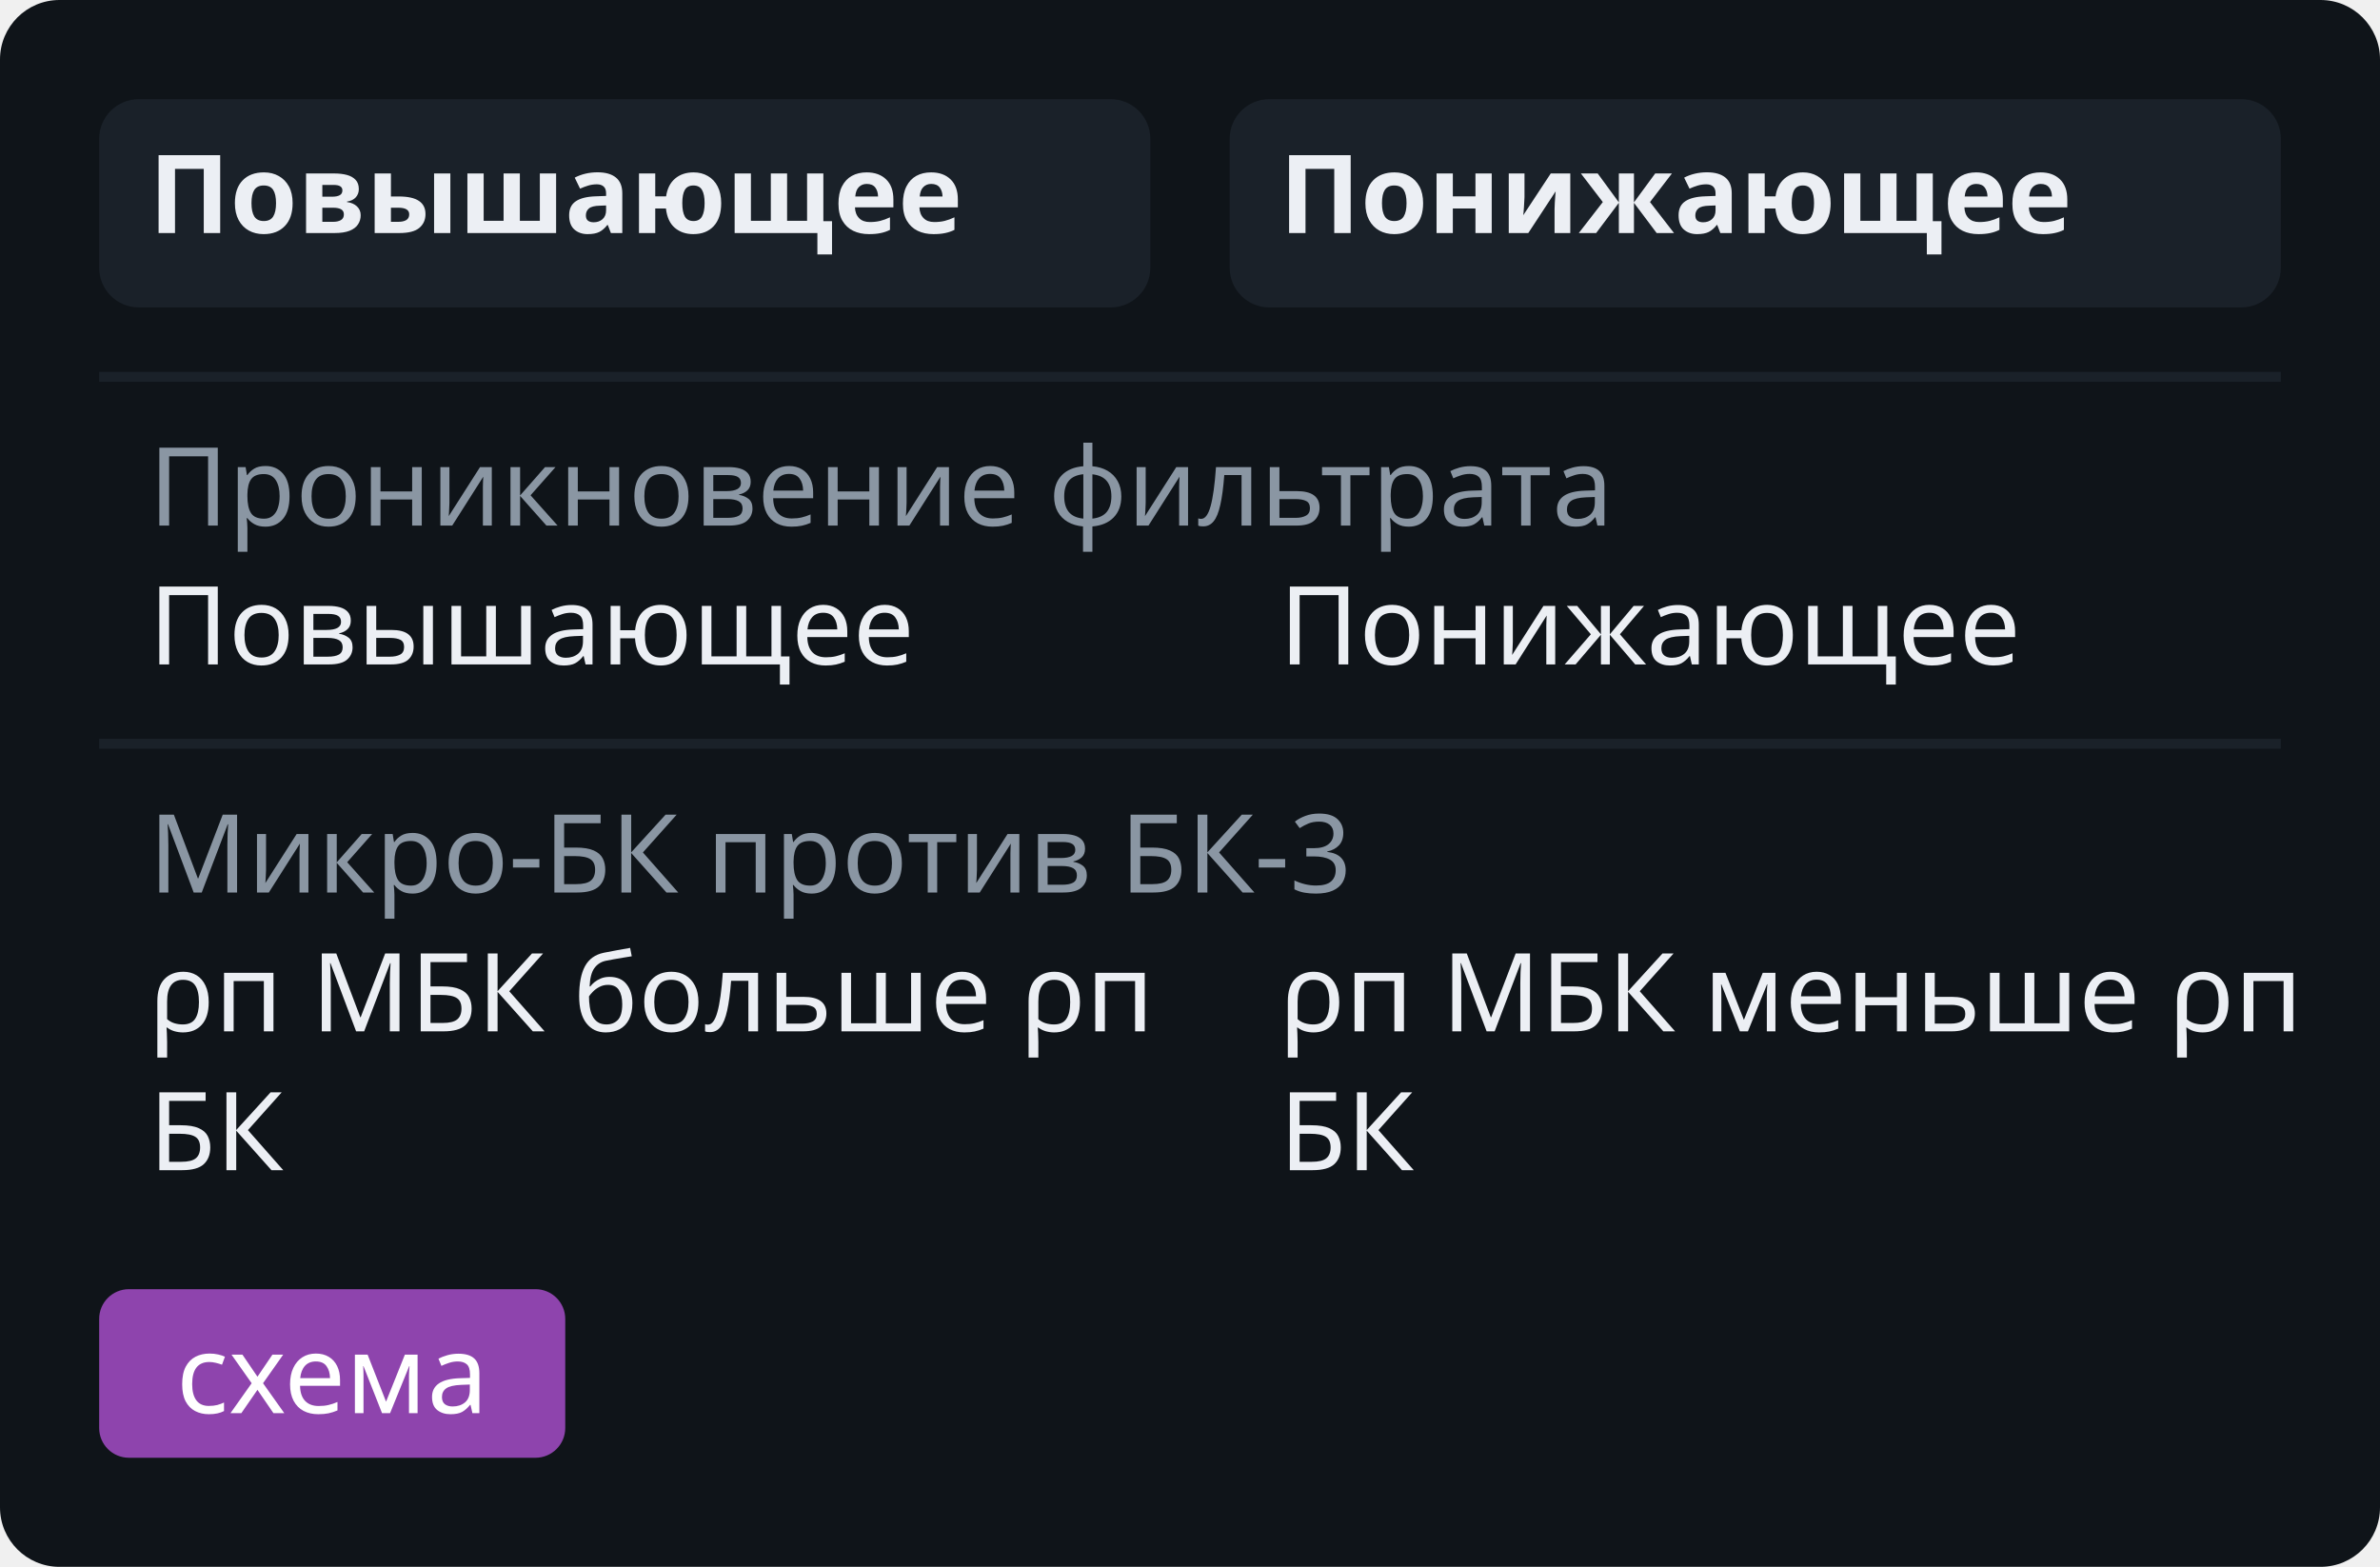
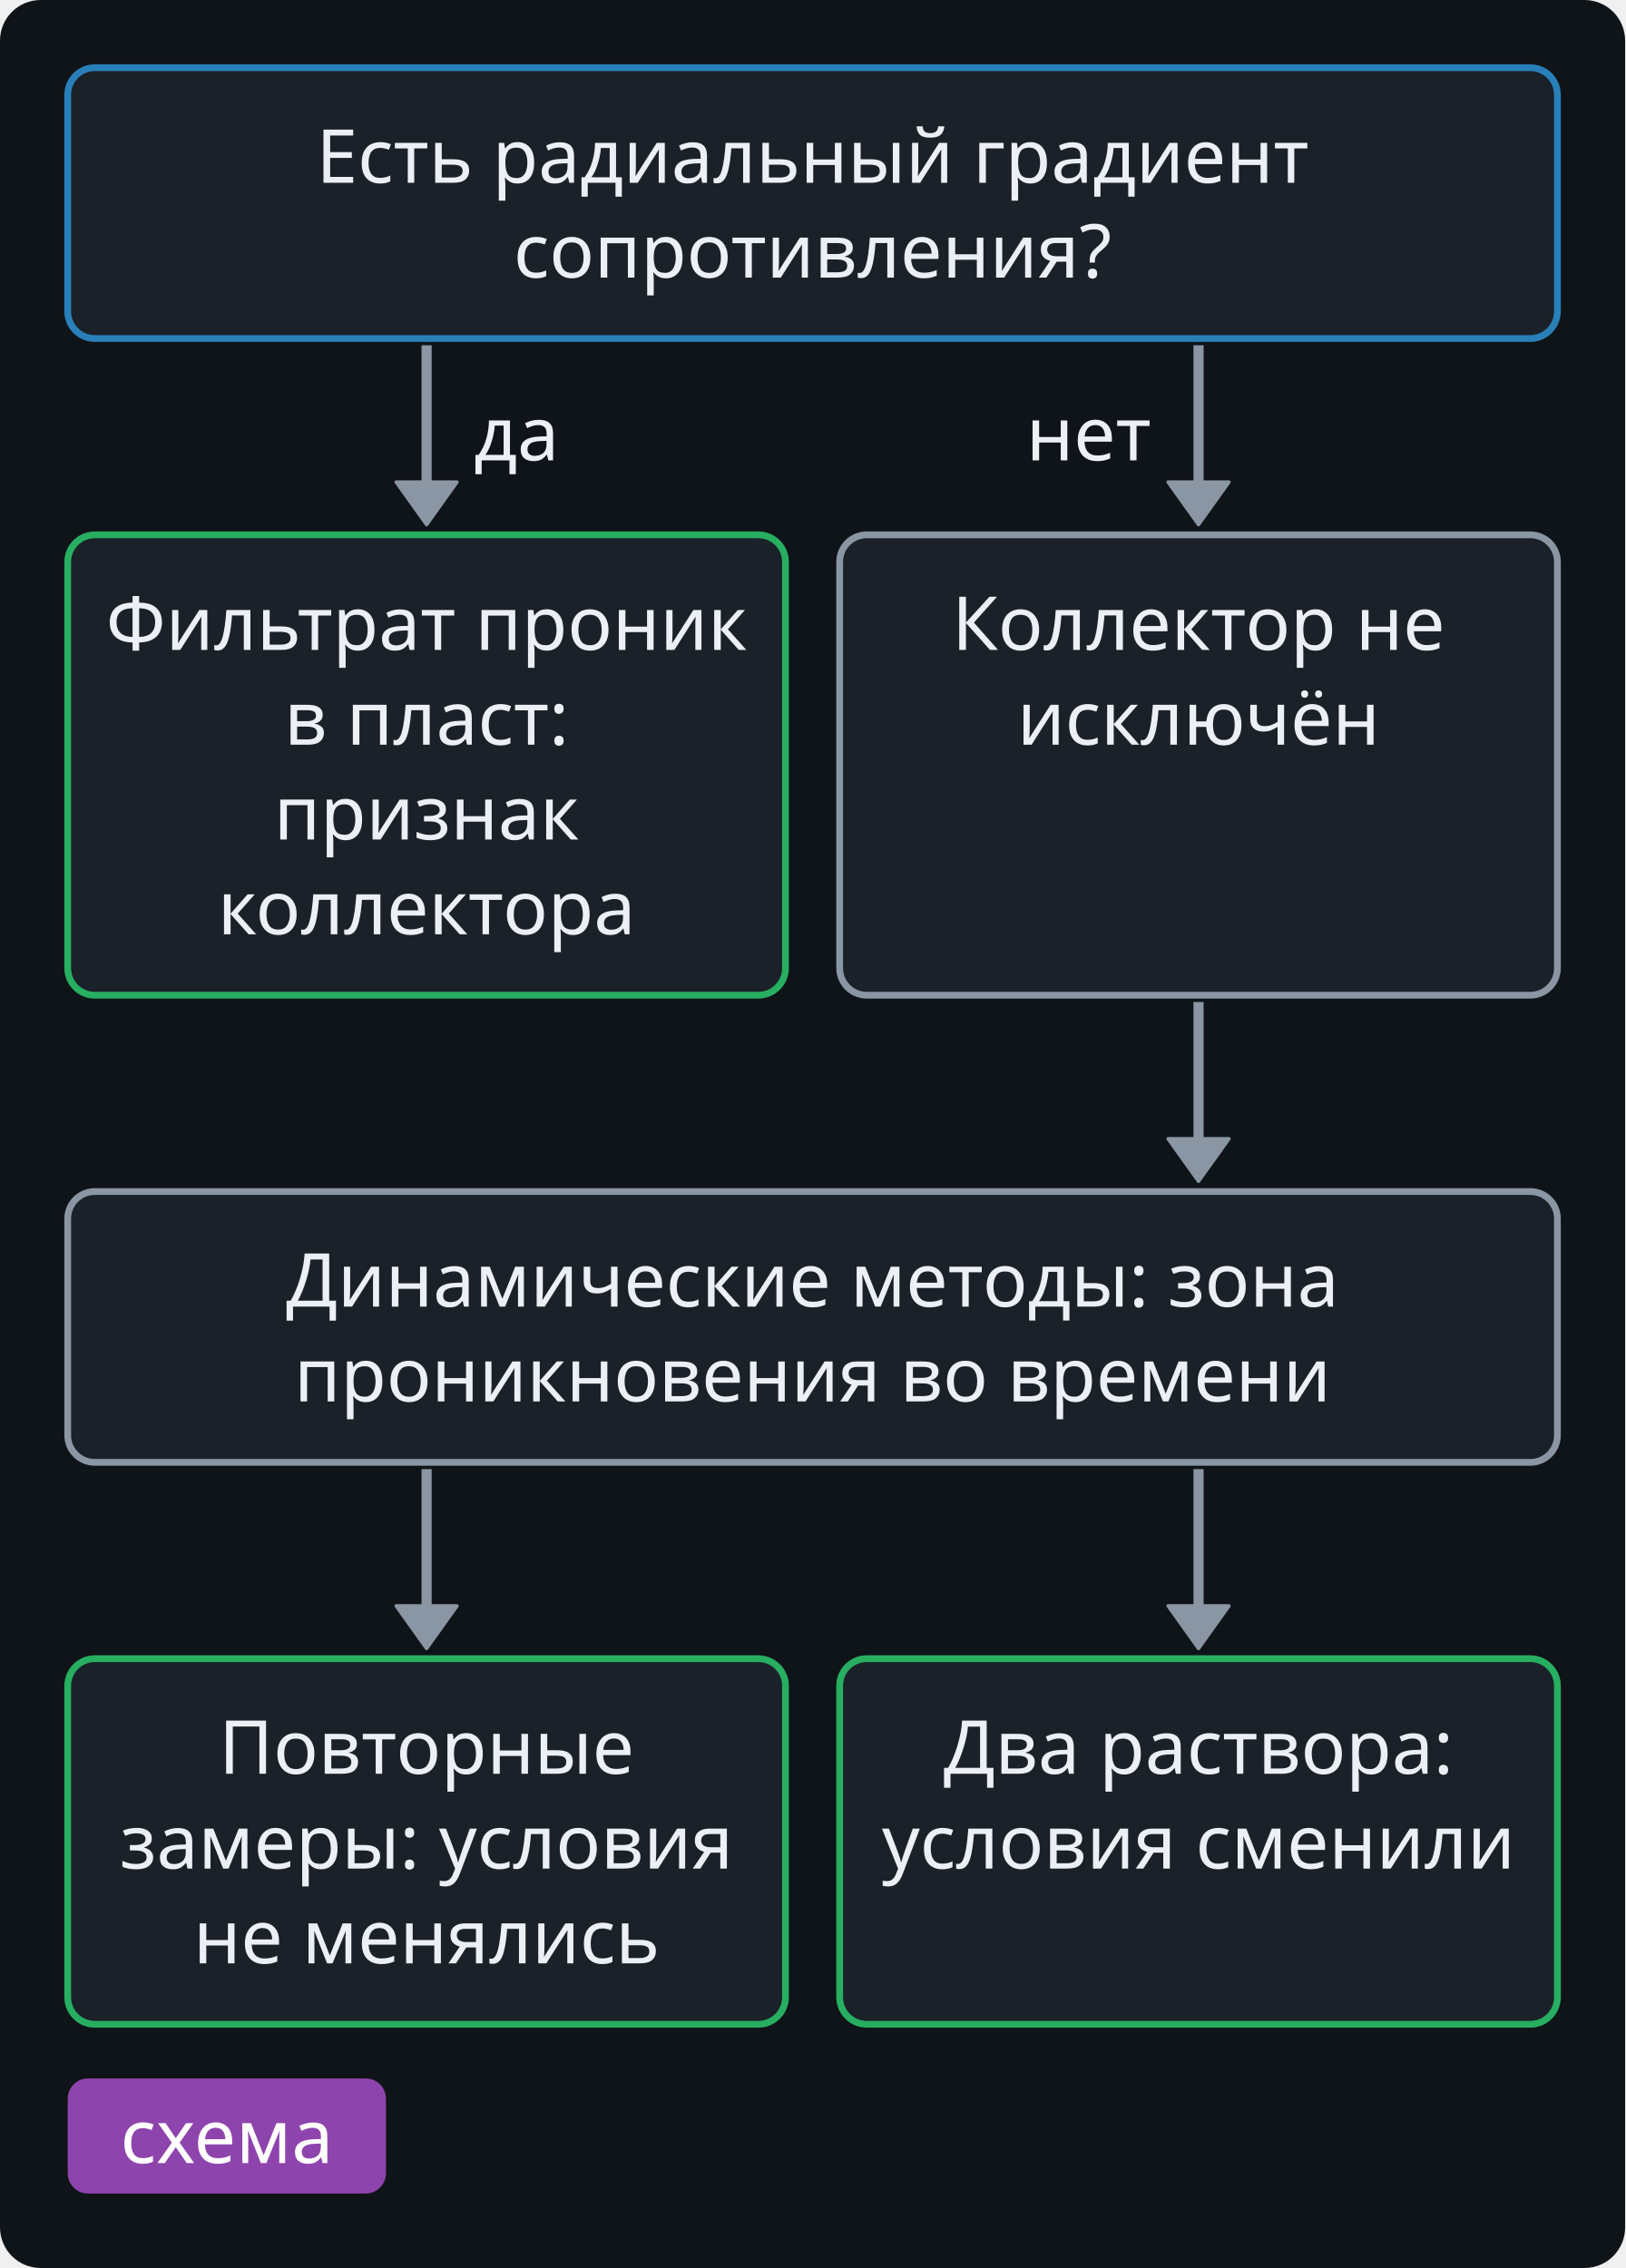
- <svg xmlns="http://www.w3.org/2000/svg" viewBox="0 0 480 316" width="480" height="316" font-family="Segoe UI, sans-serif" role="img">
-   <rect x="0.0" y="0.0" width="480.0" height="316.0" rx="12" fill="#0F1419" stroke="none" />
-   <rect x="20.0" y="20.0" width="212.0" height="42.0" rx="8" fill="#1A2129" stroke="none" />
-   <text x="30.0" y="47.0" fill="#ECEFF4" font-size="22" font-weight="600" text-anchor="start">Повышающее</text>
-   <rect x="248.0" y="20.0" width="212.0" height="42.0" rx="8" fill="#1A2129" stroke="none" />
-   <text x="258.0" y="47.0" fill="#ECEFF4" font-size="22" font-weight="600" text-anchor="start">Понижающее</text>
-   <line x1="20.0" y1="76.0" x2="460.0" y2="76.0" stroke="#1A2129" stroke-width="2" />
-   <text x="30.0" y="106.0" fill="#8A96A3" font-size="22" font-weight="400" text-anchor="start">Проникновение фильтрата</text>
-   <text x="30.0" y="134.0" fill="#ECEFF4" font-size="22" font-weight="400" text-anchor="start">Повышающее</text>
-   <text x="258.0" y="134.0" fill="#ECEFF4" font-size="22" font-weight="400" text-anchor="start">Понижающее</text>
-   <line x1="20.0" y1="150.0" x2="460.0" y2="150.0" stroke="#1A2129" stroke-width="2" />
-   <text x="30.0" y="180.0" fill="#8A96A3" font-size="22" font-weight="400" text-anchor="start">Микро-БК против БК-3</text>
-   <text x="30.0" y="208.0" fill="#ECEFF4" font-size="22" font-weight="400" text-anchor="start">ρп МБК больше ρп</text>
-   <text x="30.0" y="236.0" fill="#ECEFF4" font-size="22" font-weight="400" text-anchor="start">БК</text>
-   <text x="258.0" y="208.0" fill="#ECEFF4" font-size="22" font-weight="400" text-anchor="start">ρп МБК меньше ρп</text>
-   <text x="258.0" y="236.0" fill="#ECEFF4" font-size="22" font-weight="400" text-anchor="start">БК</text>
-   <rect x="20.0" y="260.0" width="94.0" height="34.0" rx="6" fill="#8E44AD" stroke="none" />
-   <text x="67.0" y="285.0" fill="#FFFFFF" font-size="22" font-weight="400" text-anchor="middle">схема</text>
+ <svg xmlns="http://www.w3.org/2000/svg" viewBox="0 0 480 670" width="480" height="670" font-family="Segoe UI, sans-serif" role="img">
+   <rect x="0.0" y="0.0" width="480.0" height="670.0" rx="12" fill="#0F1419" stroke="none" />
+   <rect x="20.0" y="20.0" width="440.0" height="80.0" rx="8" fill="#1A2129" stroke="#2980B9" stroke-width="2" />
+   <text x="240.0" y="54.0" fill="#ECEFF4" font-size="22" font-weight="400" text-anchor="middle">Есть радиальный градиент</text>
+   <text x="240.0" y="82.0" fill="#ECEFF4" font-size="22" font-weight="400" text-anchor="middle">сопротивления?</text>
+   <rect x="20.0" y="158.0" width="212.0" height="136.0" rx="8" fill="#1A2129" stroke="#27AE60" stroke-width="2" />
+   <text x="126.0" y="192.0" fill="#ECEFF4" font-size="22" font-weight="400" text-anchor="middle">Фильтрат проник</text>
+   <text x="126.0" y="220.0" fill="#ECEFF4" font-size="22" font-weight="400" text-anchor="middle">в пласт:</text>
+   <text x="126.0" y="248.0" fill="#ECEFF4" font-size="22" font-weight="400" text-anchor="middle">признак</text>
+   <text x="126.0" y="276.0" fill="#ECEFF4" font-size="22" font-weight="400" text-anchor="middle">коллектора</text>
+   <rect x="248.0" y="158.0" width="212.0" height="136.0" rx="8" fill="#1A2129" stroke="#8A96A3" stroke-width="2" />
+   <text x="354.0" y="192.0" fill="#ECEFF4" font-size="22" font-weight="400" text-anchor="middle">Коллектор не</text>
+   <text x="354.0" y="220.0" fill="#ECEFF4" font-size="22" font-weight="400" text-anchor="middle">исключён</text>
+   <rect x="20.0" y="352.0" width="440.0" height="80.0" rx="8" fill="#1A2129" stroke="#8A96A3" stroke-width="2" />
+   <text x="240.0" y="386.0" fill="#ECEFF4" font-size="22" font-weight="400" text-anchor="middle">Динамические методы: зона</text>
+   <text x="240.0" y="414.0" fill="#ECEFF4" font-size="22" font-weight="400" text-anchor="middle">проникновения во времени</text>
+   <rect x="20.0" y="490.0" width="212.0" height="108.0" rx="8" fill="#1A2129" stroke="#27AE60" stroke-width="2" />
+   <text x="126.0" y="524.0" fill="#ECEFF4" font-size="22" font-weight="400" text-anchor="middle">Повторные</text>
+   <text x="126.0" y="552.0" fill="#ECEFF4" font-size="22" font-weight="400" text-anchor="middle">замеры: условия</text>
+   <text x="126.0" y="580.0" fill="#ECEFF4" font-size="22" font-weight="400" text-anchor="middle">не менялись</text>
+   <rect x="248.0" y="490.0" width="212.0" height="108.0" rx="8" fill="#1A2129" stroke="#27AE60" stroke-width="2" />
+   <text x="354.0" y="524.0" fill="#ECEFF4" font-size="22" font-weight="400" text-anchor="middle">Два раствора:</text>
+   <text x="354.0" y="552.0" fill="#ECEFF4" font-size="22" font-weight="400" text-anchor="middle">условия сменили</text>
+   <line x1="126.0" y1="102.0" x2="126.0" y2="142.4" stroke="#8A96A3" stroke-width="3" />
+   <path d="M126.0,155.0 L117.0,142.4 L135.0,142.4 Z" fill="#8A96A3" stroke="#8A96A3" stroke-width="1" stroke-linejoin="round" />
+   <text x="140.0" y="136.0" fill="#ECEFF4" font-size="22" font-weight="400" text-anchor="start">да</text>
+   <line x1="354.0" y1="102.0" x2="354.0" y2="142.4" stroke="#8A96A3" stroke-width="3" />
+   <path d="M354.0,155.0 L345.0,142.4 L363.0,142.4 Z" fill="#8A96A3" stroke="#8A96A3" stroke-width="1" stroke-linejoin="round" />
+   <text x="340.0" y="136.0" fill="#ECEFF4" font-size="22" font-weight="400" text-anchor="end">нет</text>
+   <line x1="354.0" y1="296.0" x2="354.0" y2="336.4" stroke="#8A96A3" stroke-width="3" />
+   <path d="M354.0,349.0 L345.0,336.4 L363.0,336.4 Z" fill="#8A96A3" stroke="#8A96A3" stroke-width="1" stroke-linejoin="round" />
+   <line x1="126.0" y1="434.0" x2="126.0" y2="474.4" stroke="#8A96A3" stroke-width="3" />
+   <path d="M126.0,487.0 L117.0,474.4 L135.0,474.4 Z" fill="#8A96A3" stroke="#8A96A3" stroke-width="1" stroke-linejoin="round" />
+   <line x1="354.0" y1="434.0" x2="354.0" y2="474.4" stroke="#8A96A3" stroke-width="3" />
+   <path d="M354.0,487.0 L345.0,474.4 L363.0,474.4 Z" fill="#8A96A3" stroke="#8A96A3" stroke-width="1" stroke-linejoin="round" />
+   <rect x="20.0" y="614.0" width="94.0" height="34.0" rx="6" fill="#8E44AD" stroke="none" />
+   <text x="67.0" y="639.0" fill="#FFFFFF" font-size="22" font-weight="400" text-anchor="middle">схема</text>
</svg>
